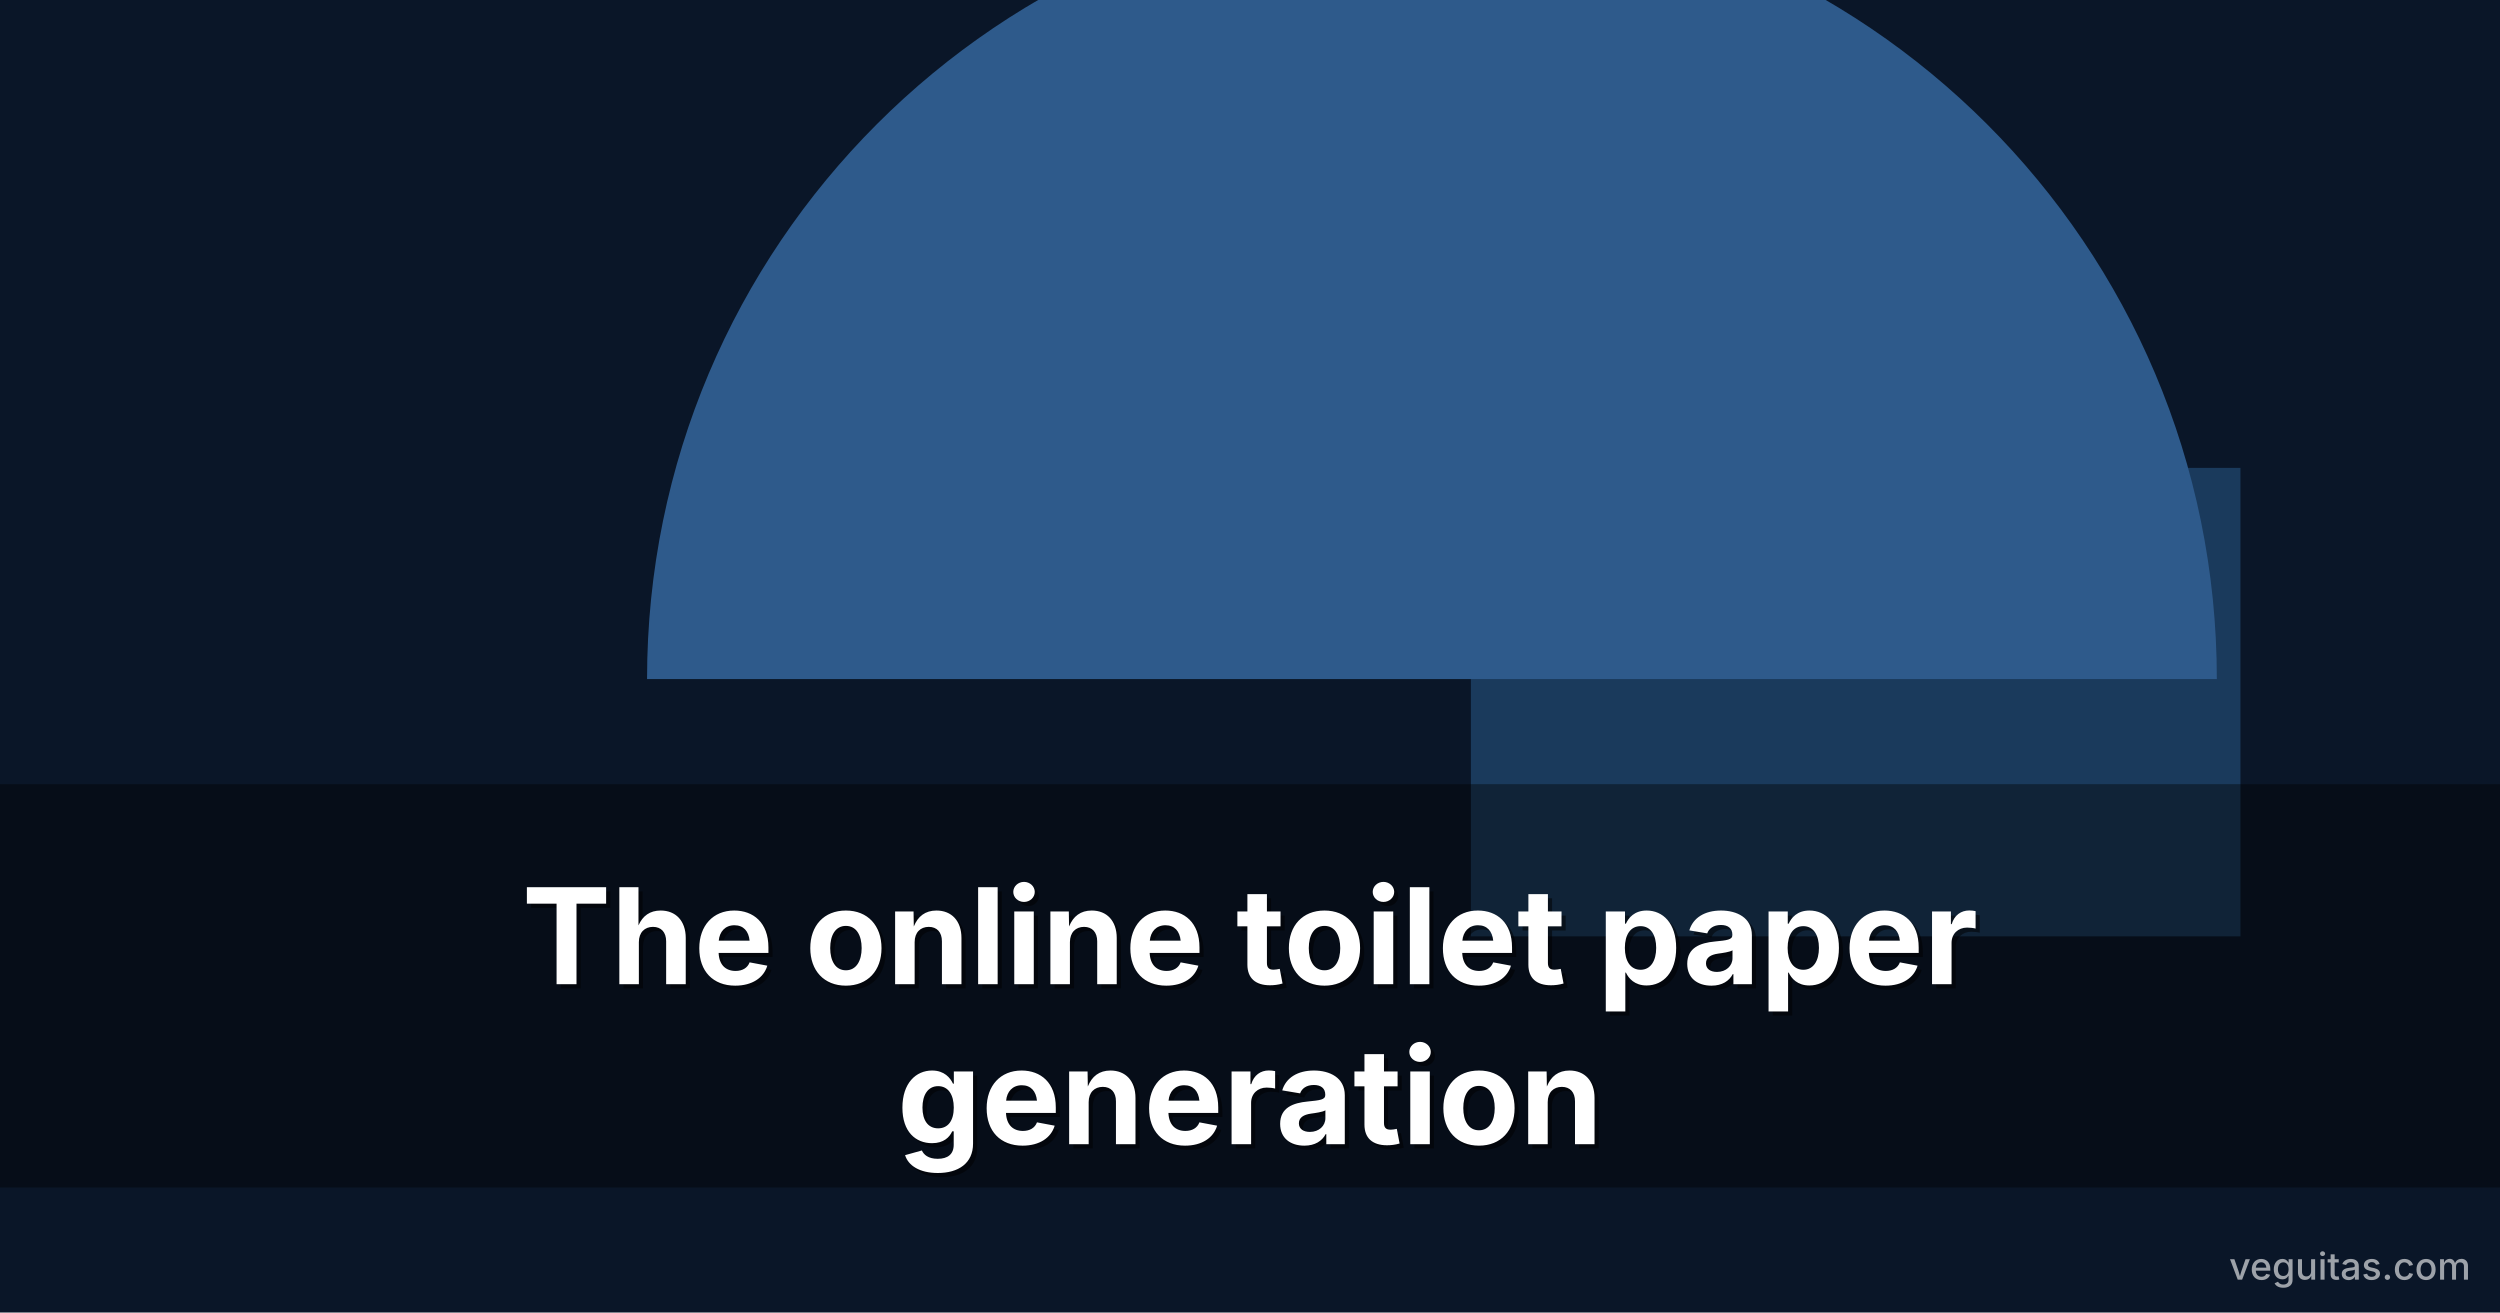
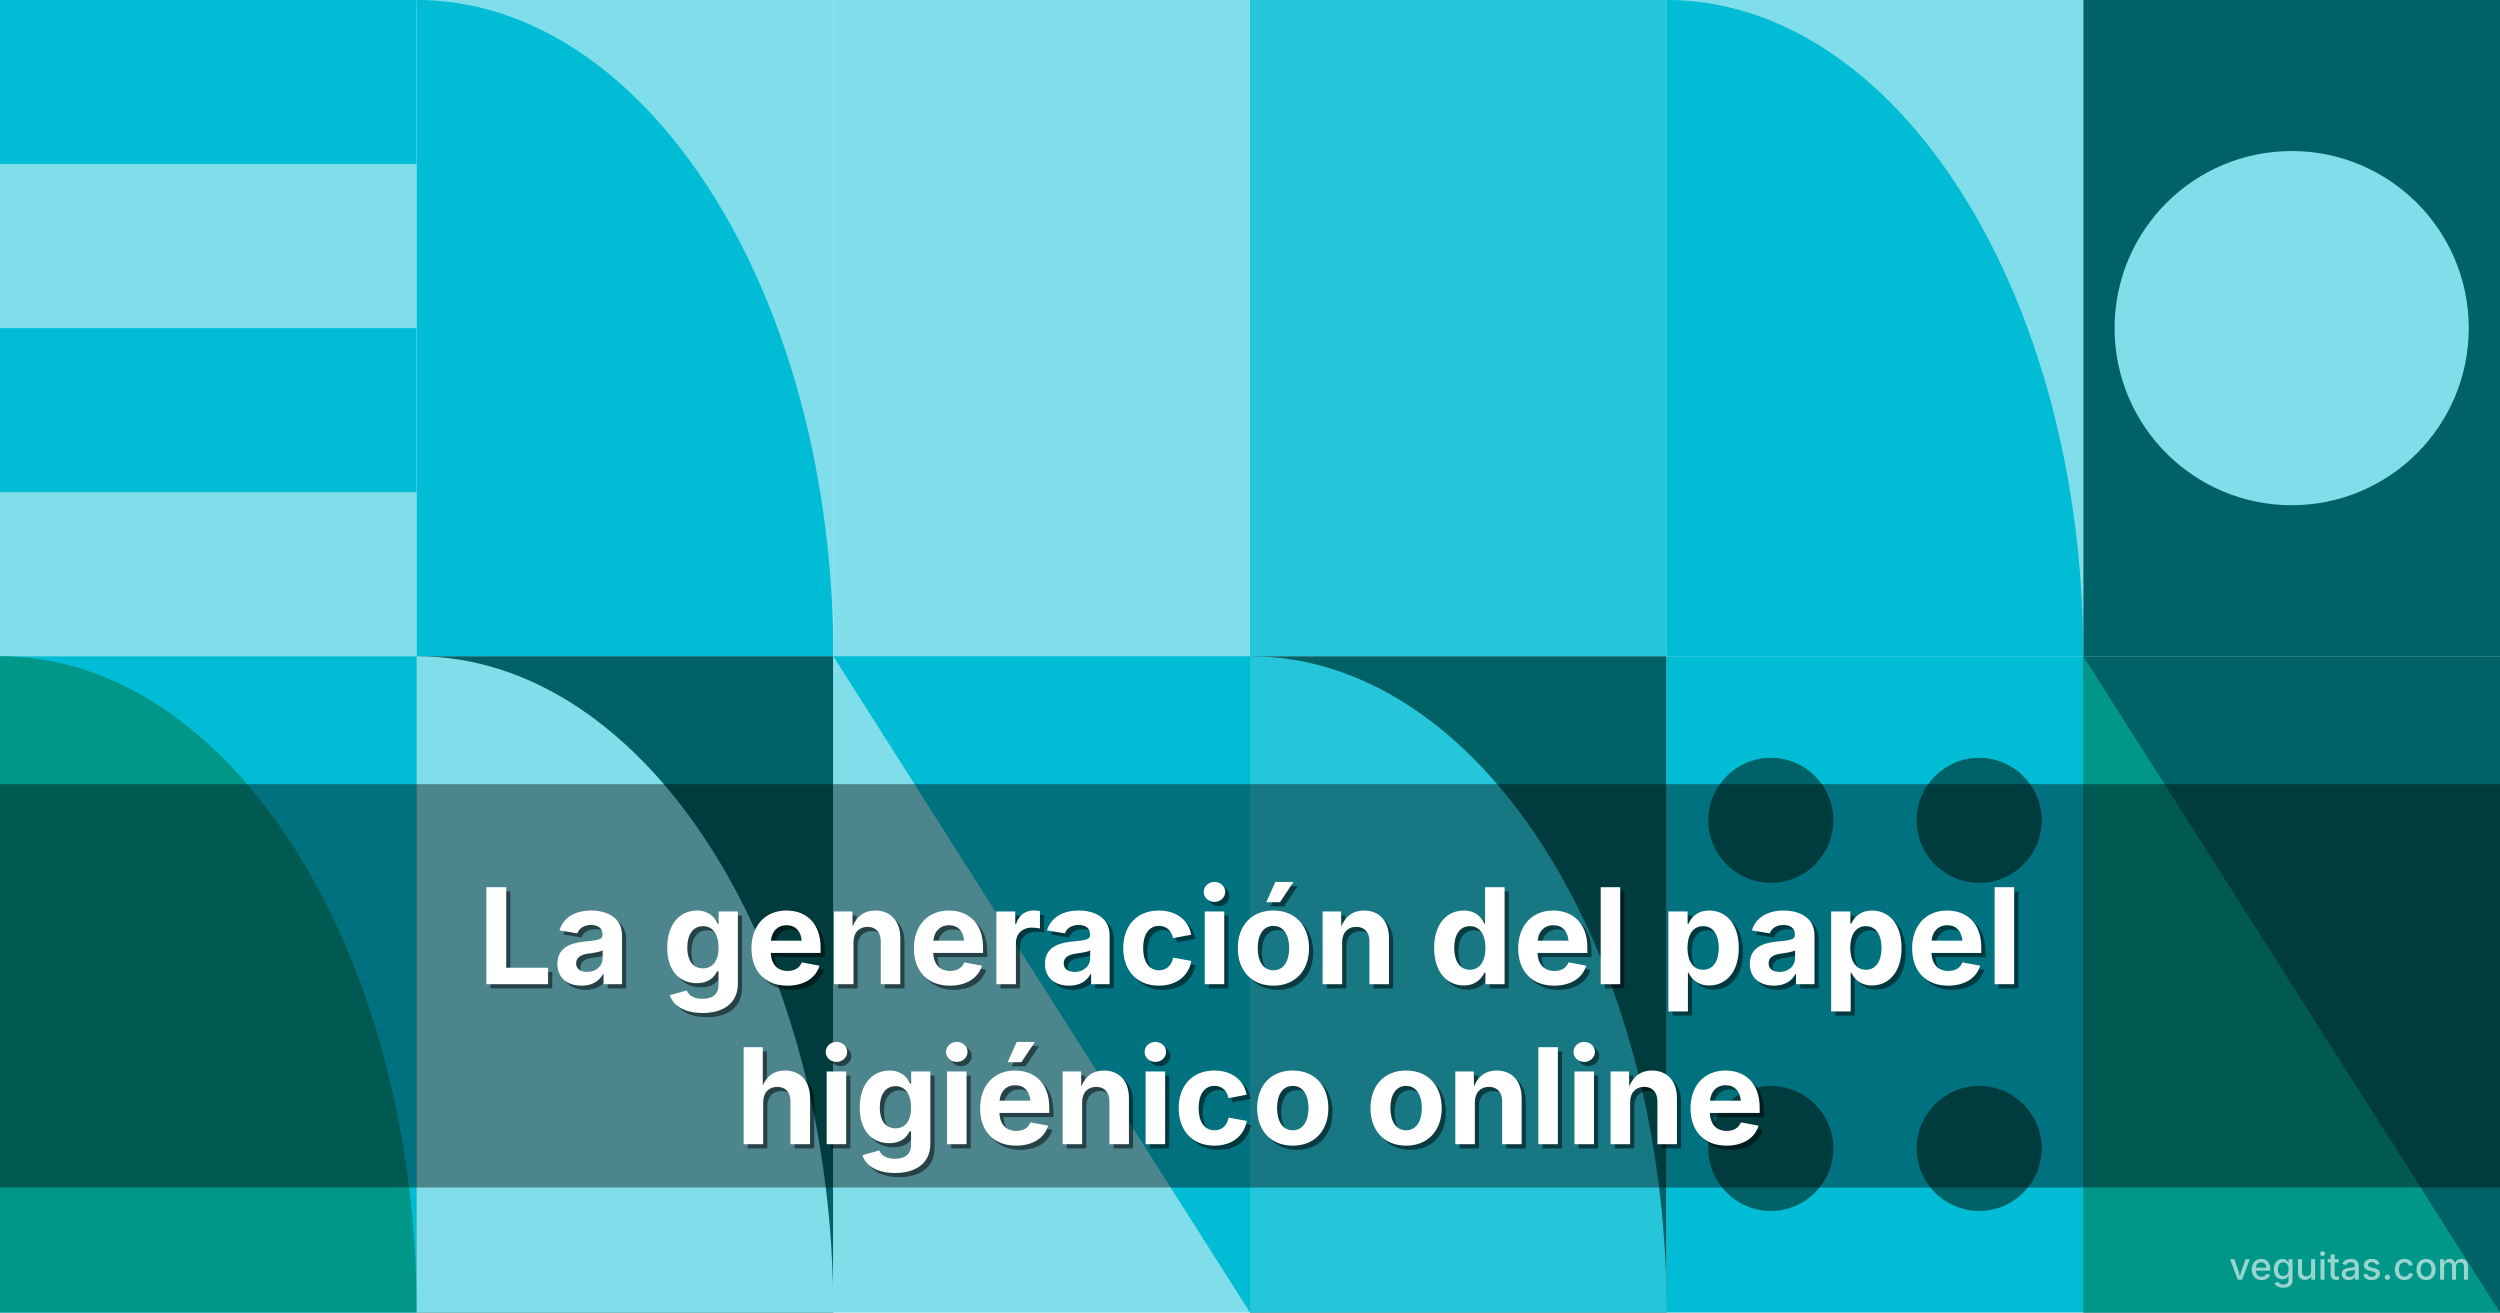
<svg xmlns="http://www.w3.org/2000/svg" version="1.1" width="1200" height="630" viewBox="0 0 1200 630">
-   <rect width="1200" height="630" fill="#0a1628" />
-   <rect width="369.367" height="224.869" x="706.04" y="224.581" fill="#1a3a5c" />
-   <path d="M 310.586 325.961 A 376.746 376.746 0 0 1 1064.078 325.961" fill="#2e5a8b" />
+   <rect width="200" height="315" x="0" y="0" fill="#80deea" />
+   <rect width="200" height="78.75" x="0" y="0" fill="#00bcd4" />
+   <rect width="200" height="78.75" x="0" y="157.5" fill="#00bcd4" />
+   <rect width="200" height="315" x="200" y="0" fill="#80deea" />
+   <path d="M 200 0 A 200 315 0 0 1 400 315 L 200 315 Z" fill="#00bcd4" />
+   <rect width="200" height="315" x="400" y="0" fill="#80deea" />
+   <path d="M 400 315 A 100 157.5 0 0 1 600 315 Z" fill="#80deea" />
+   <rect width="200" height="315" x="600" y="0" fill="#26c6da" />
+   <polygon points="600,0 800,0 800,315" fill="#26c6da" />
+   <rect width="200" height="315" x="800" y="0" fill="#80deea" />
+   <path d="M 800 0 A 200 315 0 0 1 1000 315 L 800 315 Z" fill="#00bcd4" />
+   <rect width="200" height="315" x="1000" y="0" fill="#006266" />
+   <circle r="85" cx="1100" cy="157.5" fill="#80deea" />
+   <rect width="200" height="315" x="0" y="315" fill="#00bcd4" />
+   <path d="M 0 315 A 200 315 0 0 1 200 630 L 0 630 Z" fill="#009688" />
+   <rect width="200" height="315" x="200" y="315" fill="#006266" />
+   <path d="M 200 315 A 200 315 0 0 1 400 630 L 200 630 Z" fill="#80deea" />
+   <rect width="200" height="315" x="400" y="315" fill="#80deea" />
+   <polygon points="400,315 600,315 600,630" fill="#00bcd4" />
+   <rect width="200" height="315" x="600" y="315" fill="#006266" />
+   <path d="M 600 315 A 200 315 0 0 1 800 630 L 600 630 Z" fill="#26c6da" />
+   <rect width="200" height="315" x="800" y="315" fill="#00bcd4" />
+   <circle r="30" cx="850" cy="393.75" fill="#006266" />
+   <circle r="30" cx="950" cy="393.75" fill="#006266" />
+   <circle r="30" cx="850" cy="551.25" fill="#006266" />
+   <circle r="30" cx="950" cy="551.25" fill="#006266" />
+   <rect width="200" height="315" x="1000" y="315" fill="#006266" />
+   <polygon points="1000,315 1000,630 1200,630" fill="#009688" />
  <rect width="1200" height="193.6" x="0" y="376.4" fill="rgba(0,0,0,0.4)" />
  <text font-family="system-ui, -apple-system, sans-serif" font-size="64" font-weight="700" text-anchor="middle" fill="rgba(0,0,0,0.5)" x="602" y="474.428">
-     <tspan dy="0" x="602">The online toilet paper</tspan>
+     <tspan dy="0" x="602">La generación del papel</tspan>
  </text>
  <text font-family="system-ui, -apple-system, sans-serif" font-size="64" font-weight="700" text-anchor="middle" fill="#ffffff" x="600" y="472.428">
-     <tspan dy="0" x="600">The online toilet paper</tspan>
+     <tspan dy="0" x="600">La generación del papel</tspan>
  </text>
  <text font-family="system-ui, -apple-system, sans-serif" font-size="64" font-weight="700" text-anchor="middle" fill="rgba(0,0,0,0.5)" x="602" y="551.228">
-     <tspan dy="0" x="602">generation</tspan>
+     <tspan dy="0" x="602">higiénico online</tspan>
  </text>
  <text font-family="system-ui, -apple-system, sans-serif" font-size="64" font-weight="700" text-anchor="middle" fill="#ffffff" x="600" y="549.228">
-     <tspan dy="0" x="600">generation</tspan>
+     <tspan dy="0" x="600">higiénico online</tspan>
  </text>
  <text font-family="system-ui, -apple-system, sans-serif" font-size="18" font-weight="500" fill="#ffffff" opacity="0.6" x="1070" y="614.239">
    <tspan dy="0" x="1070">veguitas.com</tspan>
  </text>
</svg>
